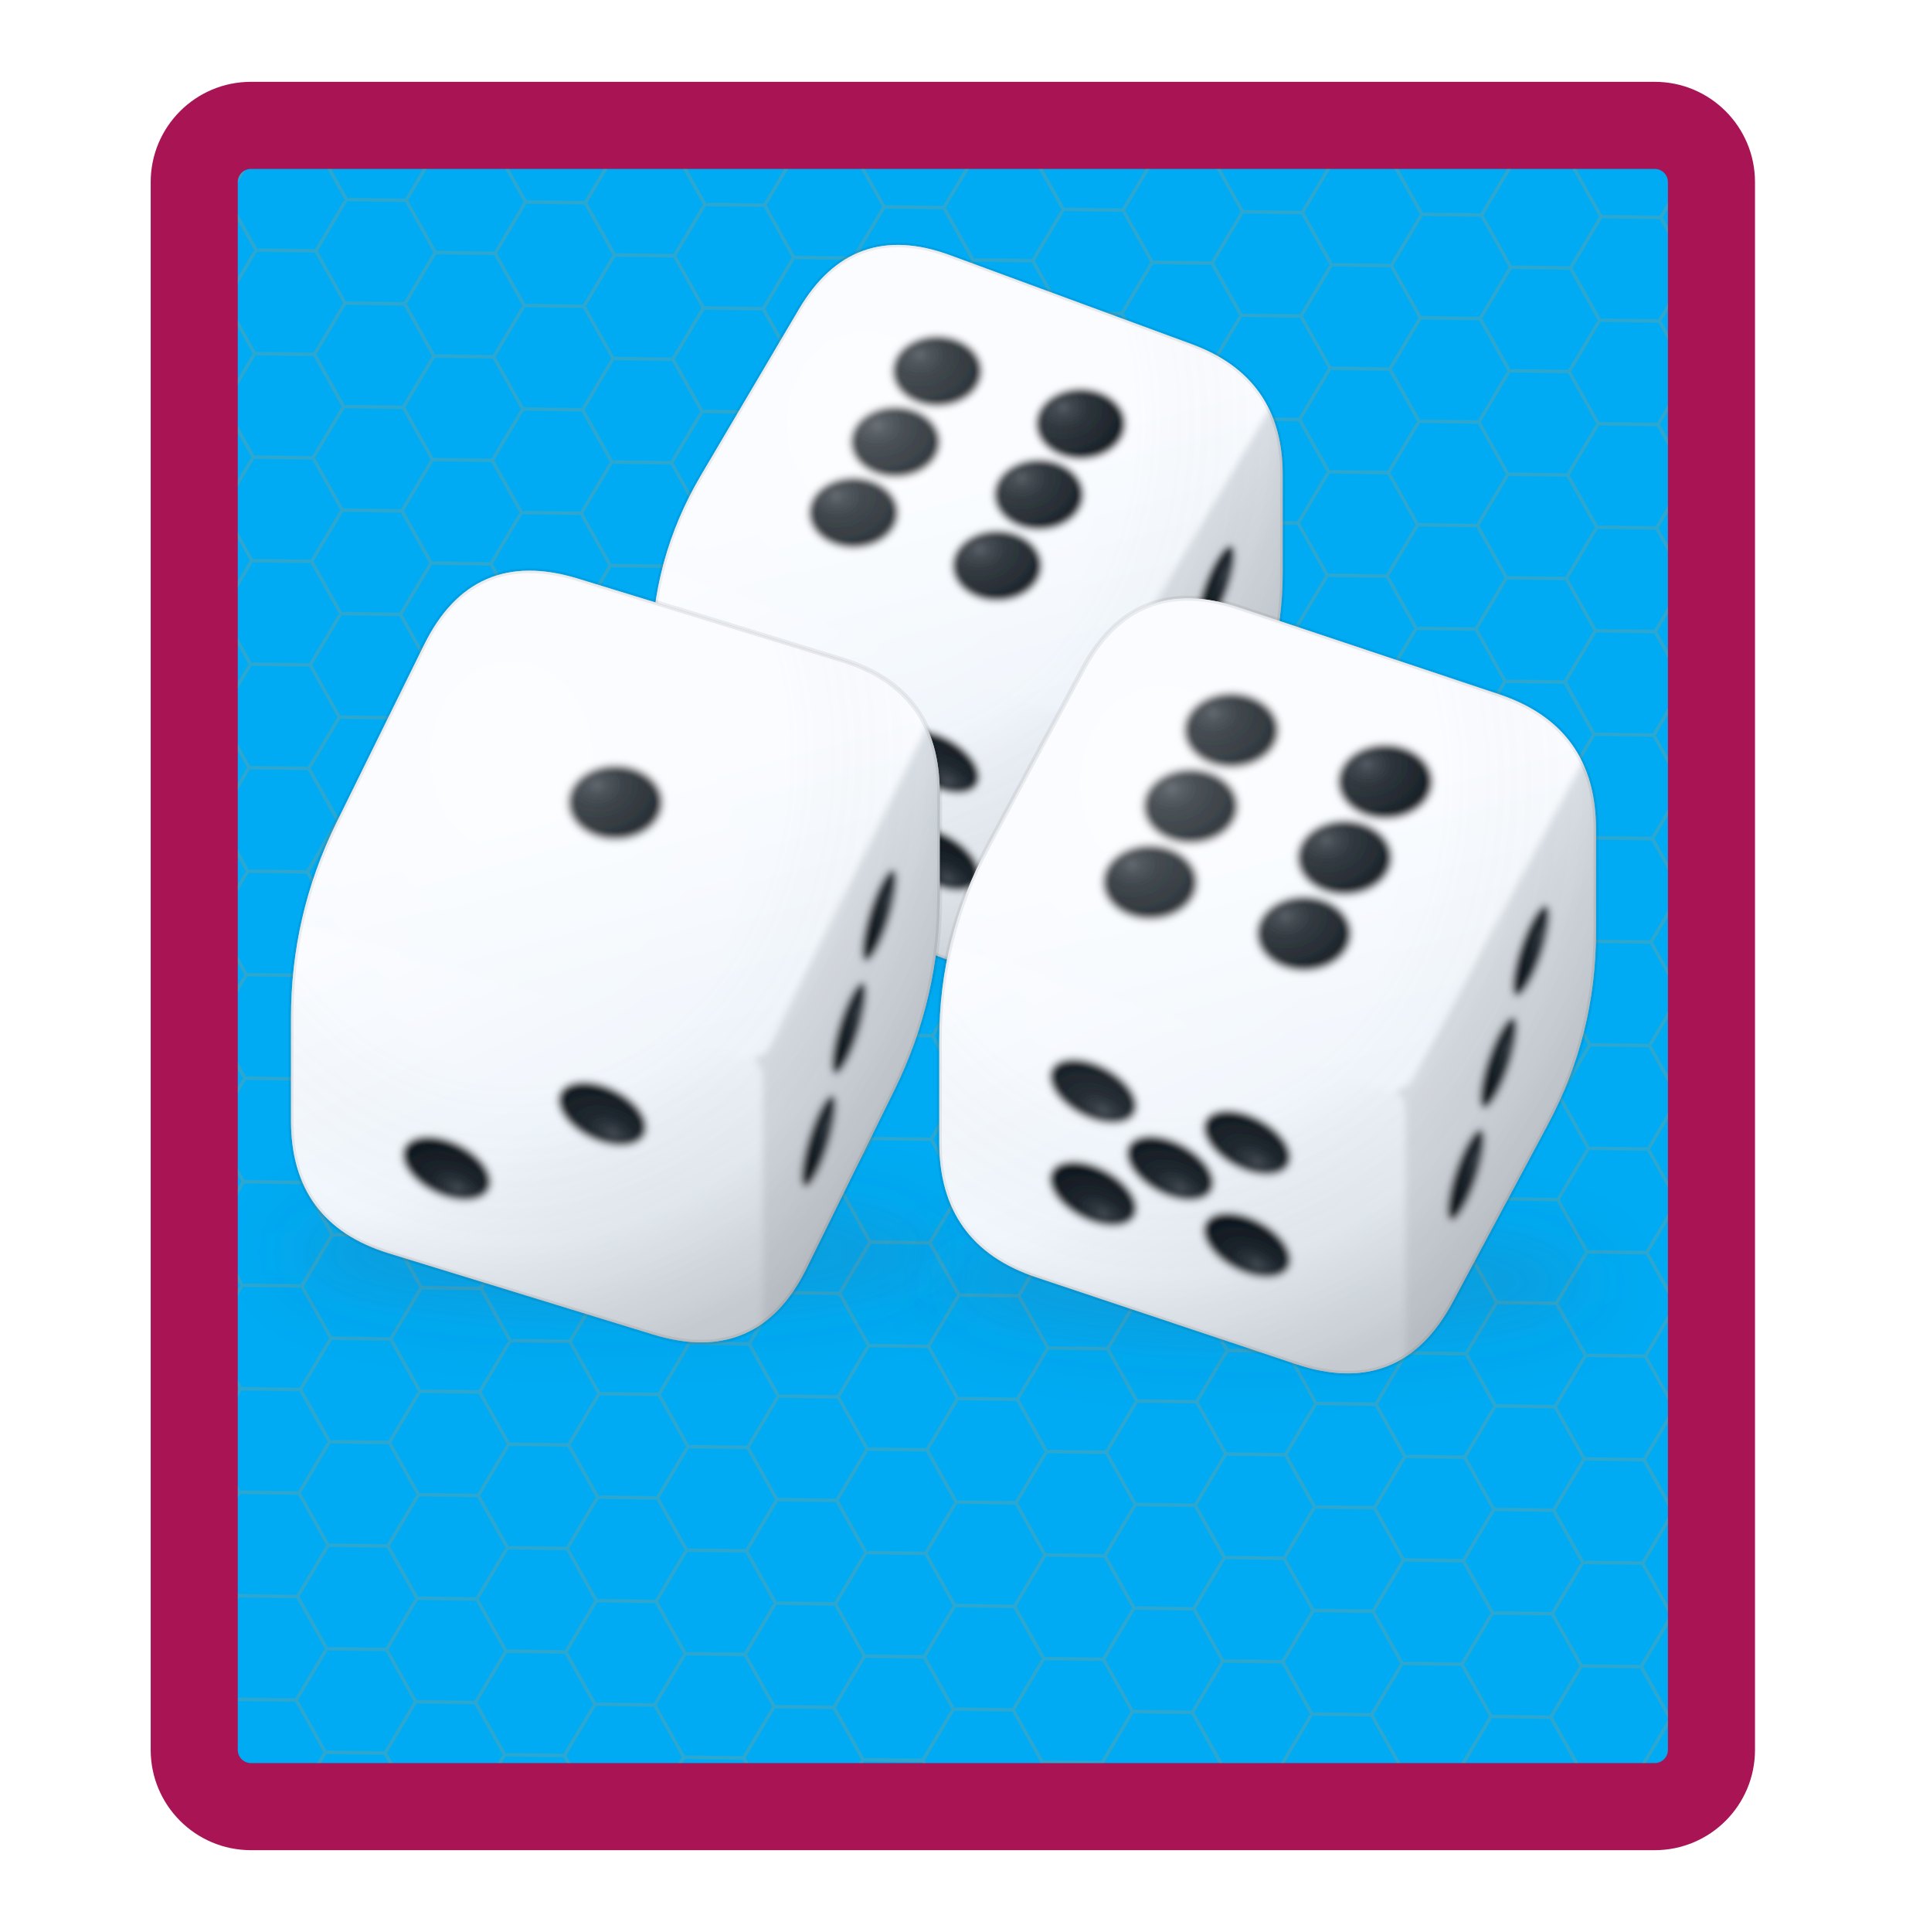
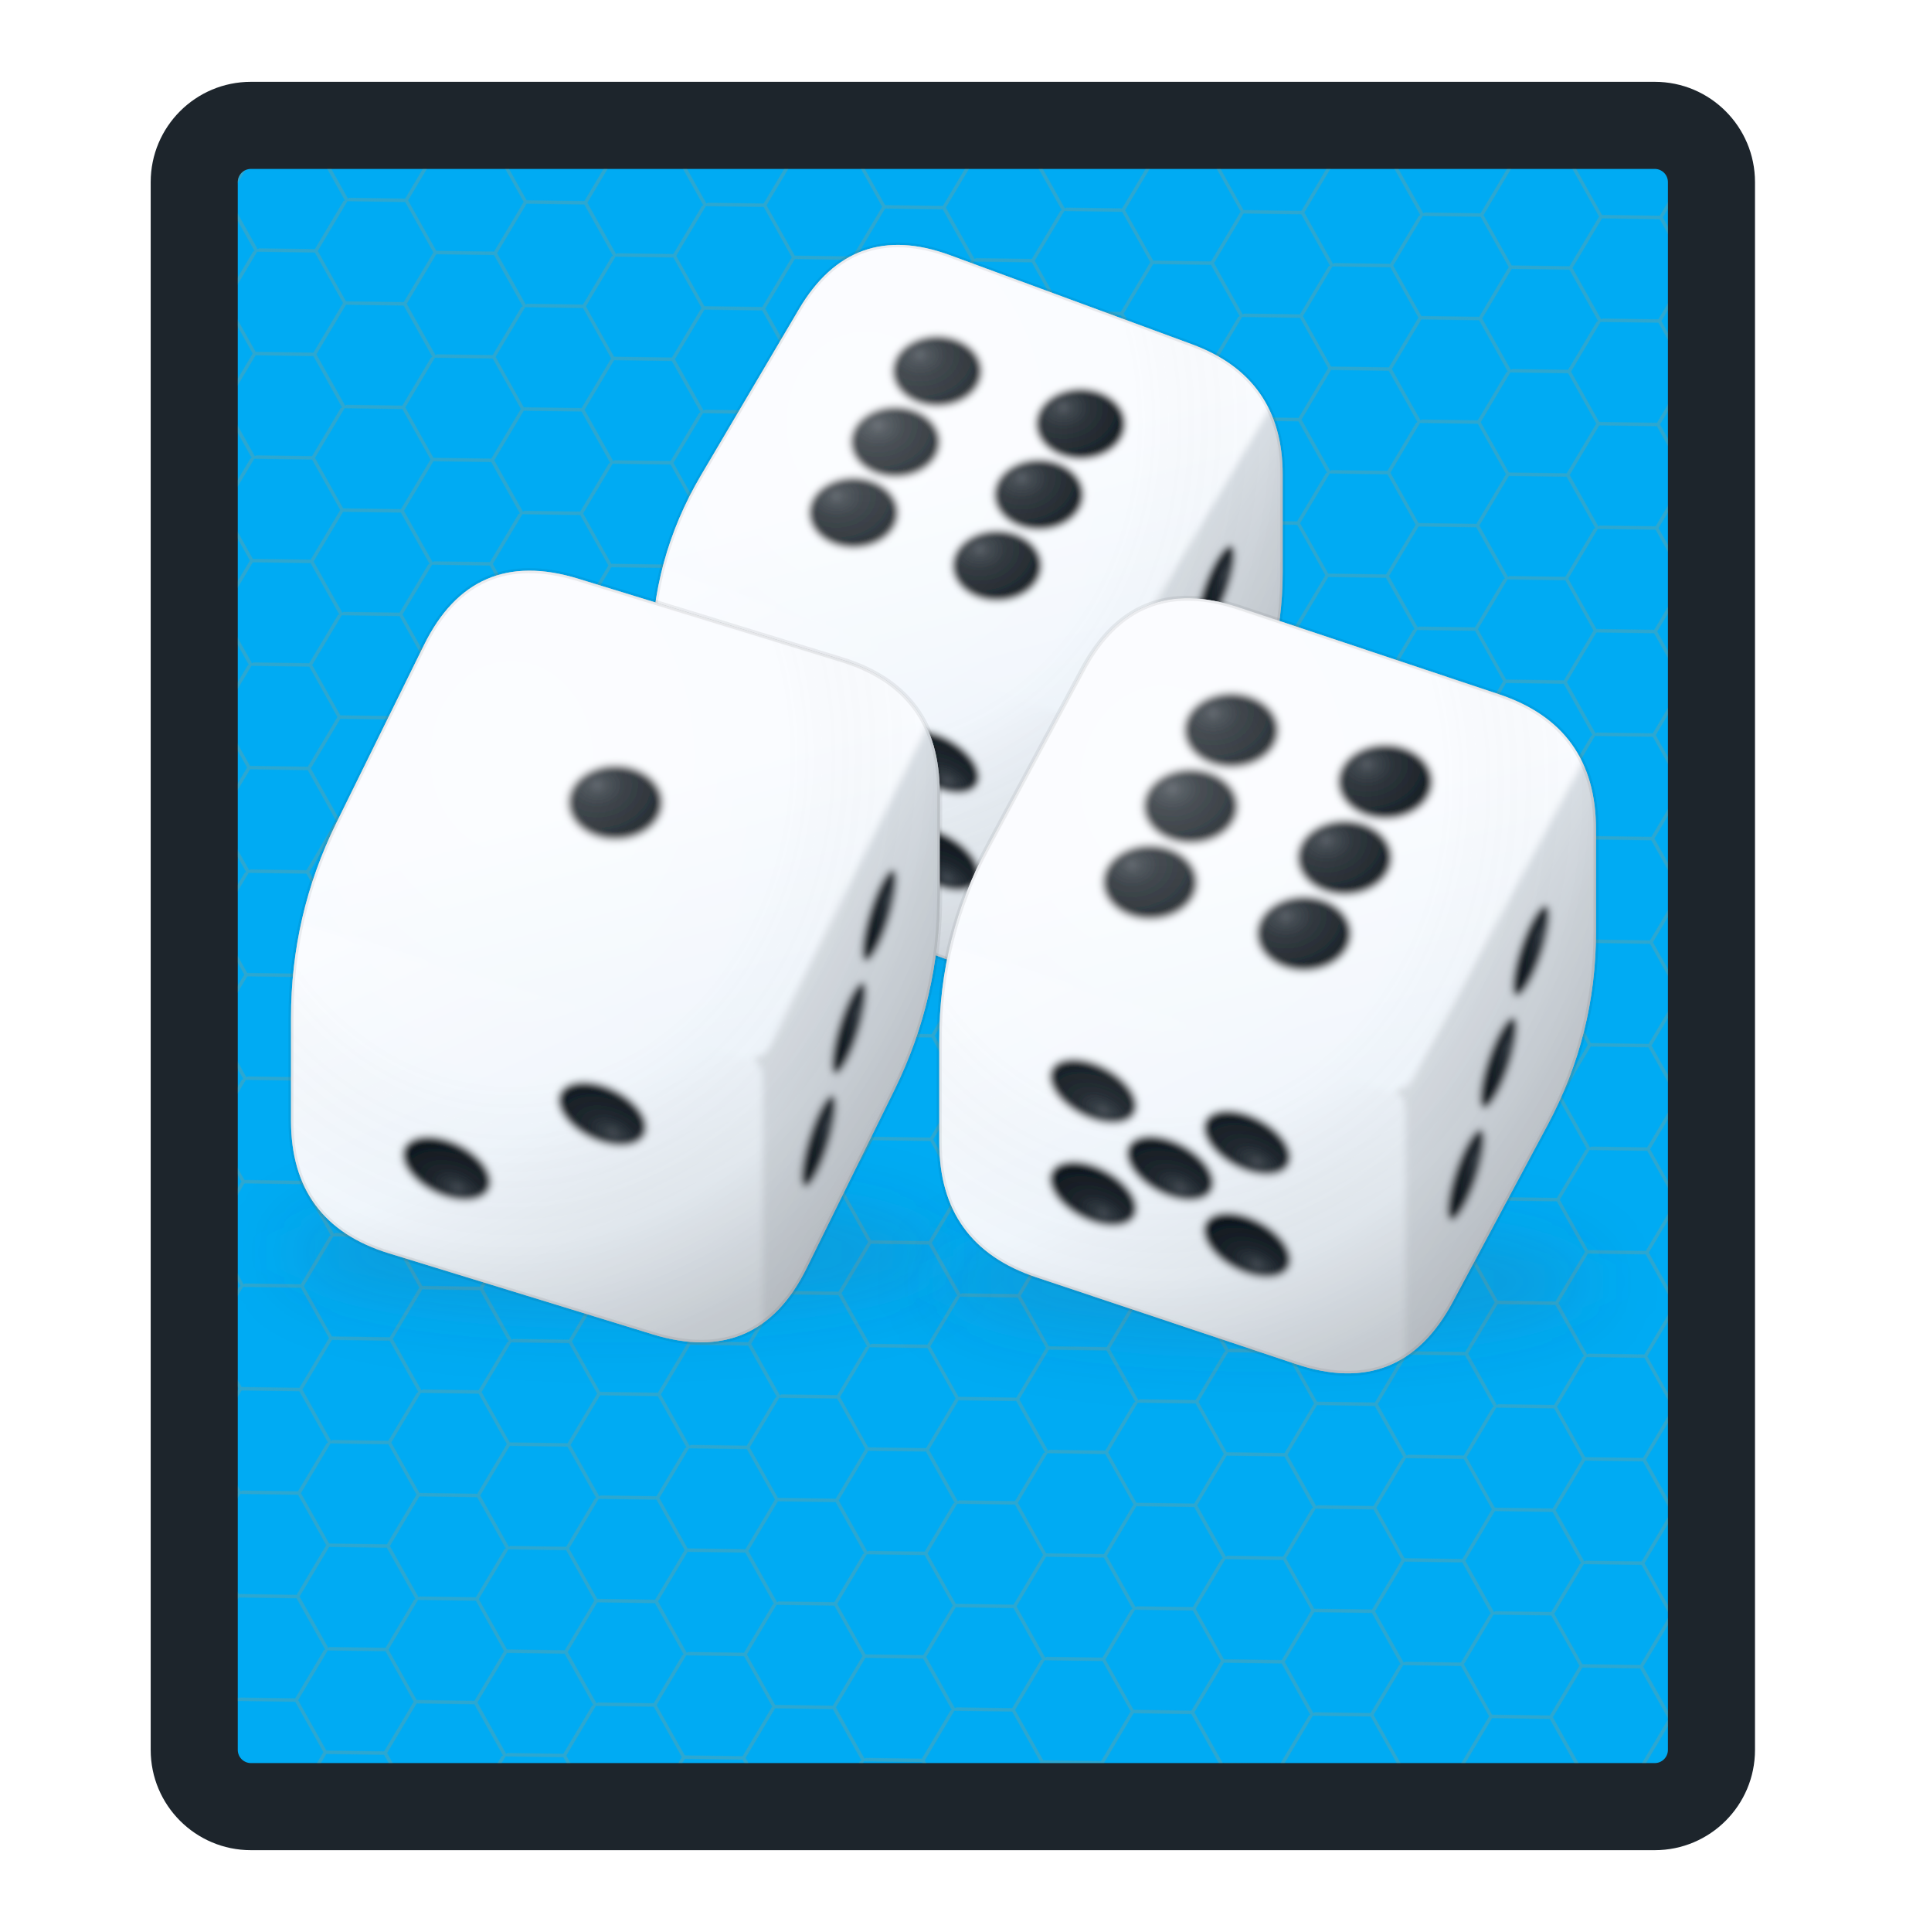
<svg xmlns="http://www.w3.org/2000/svg" viewBox="-361 -366 722 732" width="960" height="973" aria-hidden="true">
  <defs>
-     <linearGradient id="o9cfqt" x1=".25" y1="0" x2=".6" y2="1">
+     <linearGradient id="dl5nhi" x1=".25" y1="0" x2=".6" y2="1">
      <stop offset="0" stop-color="#fafcff" />
      <stop offset="0.5" stop-color="#fafcff" />
      <stop offset="1" stop-color="#f0f6fc" />
    </linearGradient>
-     <linearGradient id="e13bk3" x1=".2" y1="0" x2=".7" y2="1">
+     <linearGradient id="ubnp6g" x1=".2" y1="0" x2=".7" y2="1">
      <stop offset="0" stop-color="#fafcff" />
      <stop offset="0.5" stop-color="#f0f6fc" />
      <stop offset="1" stop-color="#d1d7dd" />
    </linearGradient>
-     <linearGradient id="zbvidn" x1=".2" y1="0" x2=".7" y2="1">
+     <linearGradient id="rudlmm" x1=".2" y1="0" x2=".7" y2="1">
      <stop offset="0" stop-color="#f0f6fc" />
      <stop offset="0.5" stop-color="#cbd1d7" />
      <stop offset="1" stop-color="#b5bbc1" />
    </linearGradient>
-     <radialGradient id="k24gcx" cx=".31" cy=".27" r=".78">
+     <radialGradient id="zwv00e" cx=".31" cy=".27" r=".78">
      <stop offset="0" stop-color="#525b63" />
      <stop offset=".1" stop-color="#303840" />
      <stop offset=".35" stop-color="#1d252c" />
      <stop offset="1" stop-color="#09131a" />
    </radialGradient>
-     <radialGradient id="v0gpj6" cx=".34" cy=".24" r=".88">
+     <radialGradient id="dzvcxc" cx=".34" cy=".24" r=".88">
      <stop offset="0" stop-color="#fff" stop-opacity=".22" />
      <stop offset=".48" stop-color="#fff" stop-opacity=".04" />
      <stop offset=".72" stop-color="#000" stop-opacity="0" />
      <stop offset="1" stop-color="#000" stop-opacity=".09" />
    </radialGradient>
-     <filter id="if5pqm" x="-60%" y="-60%" width="220%" height="220%">
+     <filter id="s8lvgj" x="-60%" y="-60%" width="220%" height="220%">
      <feGaussianBlur stdDeviation="14" />
    </filter>
-     <filter id="kvqzkq" x="-60%" y="-60%" width="220%" height="220%">
+     <filter id="gaxolm" x="-60%" y="-60%" width="220%" height="220%">
      <feGaussianBlur stdDeviation="5" />
    </filter>
-     <filter id="r6fojr" x="-20%" y="-20%" width="140%" height="140%">
+     <filter id="tde8v6" x="-20%" y="-20%" width="140%" height="140%">
      <feGaussianBlur stdDeviation="1.4" />
    </filter>
-     <path id="q1lr5w" d="M-129.4 24.5Q-129.4 -16.4 -111.4 -53.1L-76.4 -124.1Q-57 -163.6 -14.9 -150.7L90.3 -118.4Q129.4 -106.4 129.4 -65.4L129.4 -24.5Q129.4 16.4 111.4 53.1L76.4 124.1Q57 163.6 14.9 150.7L-90.3 118.4Q-129.4 106.4 -129.4 65.4Z" />
-     <clipPath id="olcfk8">
-       <use href="#q1lr5w" />
+     <path id="mmhcub" d="M-129.4 24.5Q-129.4 -16.4 -111.4 -53.1L-76.4 -124.1Q-57 -163.6 -14.9 -150.7L90.3 -118.4Q129.4 -106.4 129.4 -65.4L129.4 -24.5Q129.4 16.4 111.4 53.1L76.4 124.1Q57 163.6 14.9 150.7L-90.3 118.4Q-129.4 106.4 -129.4 65.4Z" />
+     <clipPath id="gzfhly">
+       <use href="#mmhcub" />
    </clipPath>
-     <path id="qn7jas" d="M-92.2 116.3Q-131 103.4 -131 62.4L-131 21.5Q-131 -19.4 -111.7 -55.5L-73.9 -126Q-53.2 -164.8 -11.4 -150.9L92.2 -116.3Q131 -103.4 131 -62.4L131 -21.5Q131 19.4 111.7 55.5L73.9 126Q53.2 164.8 11.4 150.9Z" />
-     <clipPath id="uwr139">
-       <use href="#qn7jas" />
+     <path id="zv5tqm" d="M-92.2 116.3Q-131 103.4 -131 62.4L-131 21.5Q-131 -19.4 -111.7 -55.5L-73.9 -126Q-53.2 -164.8 -11.4 -150.9L92.2 -116.3Q131 -103.4 131 -62.4L131 -21.5Q131 19.4 111.7 55.5L73.9 126Q53.2 164.8 11.4 150.9Z" />
+     <clipPath id="fe5i4u">
+       <use href="#zv5tqm" />
    </clipPath>
-     <path id="jy5tt7" d="M-94.5 113.7Q-132.9 99.6 -132.9 58.7L-132.9 17.8Q-132.9 -23.1 -112.1 -58.4L-70.8 -128.4Q-48.4 -166.3 -7.1 -151.1L94.5 -113.7Q132.9 -99.6 132.9 -58.7L132.9 -17.8Q132.9 23.1 112.1 58.4L70.8 128.4Q48.4 166.3 7.1 151.1Z" />
-     <clipPath id="so7414">
-       <use href="#jy5tt7" />
+     <path id="awz4v1" d="M-94.5 113.7Q-132.9 99.6 -132.9 58.7L-132.9 17.8Q-132.9 -23.1 -112.1 -58.4L-70.8 -128.4Q-48.4 -166.3 -7.1 -151.1L94.5 -113.7Q132.9 -99.6 132.9 -58.7L132.9 -17.8Q132.9 23.1 112.1 58.4L70.8 128.4Q48.4 166.3 7.1 151.1Z" />
+     <clipPath id="q35gnv">
+       <use href="#awz4v1" />
    </clipPath>
-     <pattern id="cxah7r" patternUnits="userSpaceOnUse" width="67.94" height="39.22" patternTransform="translate(20.51 36.64) rotate(60.78)">
+     <pattern id="h33nko" patternUnits="userSpaceOnUse" width="67.94" height="39.22" patternTransform="translate(20.51 36.64) rotate(60.78)">
      <path d="M0 19.612L11.323 39.223M11.323 39.223L33.968 39.223M33.968 39.223L45.291 19.612M45.291 19.612L33.968 0M33.968 0L11.323 0M11.323 0L0 19.612M45.291 19.612L67.936 19.612" fill="none" stroke="#b59e69" stroke-width="1.31" stroke-opacity=".25" />
    </pattern>
  </defs>
-   <rect x="-304" y="-335" width="608" height="670" rx="38" fill="#a91455" />
+   <rect x="-304" y="-335" width="608" height="670" rx="38" fill="#1d252c" />
  <rect x="-271" y="-302" width="542" height="604" rx="5" fill="#00abf3" />
-   <rect x="-271" y="-302" width="542" height="604" rx="5" fill="url(#cxah7r)" />
+   <rect x="-271" y="-302" width="542" height="604" rx="5" fill="url(#h33nko)" />
  <g transform="translate(5.4 -133.3) scale(0.9)">
-     <ellipse cx="0" cy="118" rx="132" ry="24" fill="#43525f" fill-opacity=".16" filter="url(#if5pqm)" />
-     <ellipse cx="0" cy="112" rx="62" ry="11" fill="#43525f" fill-opacity=".18" filter="url(#kvqzkq)" />
+     <ellipse cx="0" cy="118" rx="132" ry="24" fill="#43525f" fill-opacity=".16" filter="url(#s8lvgj)" />
+     <ellipse cx="0" cy="112" rx="62" ry="11" fill="#43525f" fill-opacity=".18" filter="url(#gaxolm)" />
  </g>
  <g transform="translate(-127.9 -3.6) scale(0.95)">
-     <ellipse cx="0" cy="118" rx="132" ry="24" fill="#43525f" fill-opacity=".16" filter="url(#if5pqm)" />
-     <ellipse cx="0" cy="112" rx="62" ry="11" fill="#43525f" fill-opacity=".18" filter="url(#kvqzkq)" />
+     <ellipse cx="0" cy="118" rx="132" ry="24" fill="#43525f" fill-opacity=".16" filter="url(#s8lvgj)" />
+     <ellipse cx="0" cy="112" rx="62" ry="11" fill="#43525f" fill-opacity=".18" filter="url(#gaxolm)" />
  </g>
  <g transform="translate(119.3 7.5) scale(0.95)">
-     <ellipse cx="0" cy="118" rx="132" ry="24" fill="#43525f" fill-opacity=".16" filter="url(#if5pqm)" />
-     <ellipse cx="0" cy="112" rx="62" ry="11" fill="#43525f" fill-opacity=".18" filter="url(#kvqzkq)" />
+     <ellipse cx="0" cy="118" rx="132" ry="24" fill="#43525f" fill-opacity=".16" filter="url(#s8lvgj)" />
+     <ellipse cx="0" cy="112" rx="62" ry="11" fill="#43525f" fill-opacity=".18" filter="url(#gaxolm)" />
  </g>
-   <ellipse cx="-61.2" cy="-14.5" rx="36" ry="9" fill="#43525f" fill-opacity=".14" filter="url(#kvqzkq)" />
-   <ellipse cx="62.4" cy="-8.9" rx="36" ry="9" fill="#43525f" fill-opacity=".14" filter="url(#kvqzkq)" />
+   <ellipse cx="-61.2" cy="-14.5" rx="36" ry="9" fill="#43525f" fill-opacity=".14" filter="url(#gaxolm)" />
+   <ellipse cx="62.4" cy="-8.9" rx="36" ry="9" fill="#43525f" fill-opacity=".14" filter="url(#gaxolm)" />
  <g transform="translate(5.4 -133.3) scale(0.9)">
-     <use href="#jy5tt7" fill="#b8bec3" />
-     <g clip-path="url(#so7414)" filter="url(#r6fojr)">
-       <path d="M133.7 -93.3Q133.7 -102.3 129.1 -94.5L52.1 36Q47.6 43.7 47.6 52.7L47.6 159.9Q47.6 168.9 52.1 161.2L129.1 30.7Q133.7 22.9 133.7 13.9Z" fill="url(#zbvidn)" />
-       <ellipse cx="104.7" cy="-11" rx="19" ry="4.9" transform="rotate(110.2 104.7 -11)" fill="url(#k24gcx)" />
-       <ellipse cx="90.6" cy="33.3" rx="19" ry="4.9" transform="rotate(110.2 90.6 33.3)" fill="url(#k24gcx)" />
-       <ellipse cx="76.6" cy="77.7" rx="19" ry="4.9" transform="rotate(110.2 76.6 77.7)" fill="url(#k24gcx)" />
-       <path d="M50.2 52Q50.2 43 41.8 39.9L-126.2 -21.9Q-134.7 -25 -134.7 -16L-134.7 91.2Q-134.7 100.2 -126.2 103.3L41.8 165.1Q50.2 168.2 50.2 159.2Z" fill="url(#e13bk3)" />
-       <ellipse cx="-12" cy="62.2" rx="19" ry="10.6" transform="rotate(-149.5 -12 62.2)" fill="url(#k24gcx)" />
-       <ellipse cx="-72.4" cy="40" rx="19" ry="10.6" transform="rotate(-149.5 -72.4 40)" fill="url(#k24gcx)" />
-       <ellipse cx="-42.2" cy="71.6" rx="19" ry="10.6" transform="rotate(-149.5 -42.2 71.6)" fill="url(#k24gcx)" />
-       <ellipse cx="-12" cy="103.1" rx="19" ry="10.6" transform="rotate(-149.5 -12 103.1)" fill="url(#k24gcx)" />
-       <ellipse cx="-72.4" cy="80.9" rx="19" ry="10.6" transform="rotate(-149.5 -72.4 80.9)" fill="url(#k24gcx)" />
-       <path d="M-54 -160.6Q-49.4 -168.4 -40.9 -165.3L127.1 -103.5Q135.5 -100.4 131 -92.6L54 37.9Q49.4 45.6 40.9 42.5L-127.1 -19.3Q-135.5 -22.4 -131 -30.1Z" fill="url(#o9cfqt)" />
-       <ellipse cx="-12.6" cy="-102.3" rx="19" ry="15" transform="rotate(0 -12.6 -102.3)" fill="url(#k24gcx)" />
-       <ellipse cx="47.8" cy="-80.1" rx="19" ry="15" transform="rotate(0 47.8 -80.1)" fill="url(#k24gcx)" />
-       <ellipse cx="-30.2" cy="-72.5" rx="19" ry="15" transform="rotate(0 -30.2 -72.5)" fill="url(#k24gcx)" />
-       <ellipse cx="30.2" cy="-50.3" rx="19" ry="15" transform="rotate(0 30.2 -50.3)" fill="url(#k24gcx)" />
-       <ellipse cx="-47.8" cy="-42.7" rx="19" ry="15" transform="rotate(0 -47.8 -42.7)" fill="url(#k24gcx)" />
-       <ellipse cx="12.6" cy="-20.4" rx="19" ry="15" transform="rotate(0 12.6 -20.4)" fill="url(#k24gcx)" />
+     <use href="#awz4v1" fill="#b8bec3" />
+     <g clip-path="url(#q35gnv)" filter="url(#tde8v6)">
+       <path d="M133.7 -93.3Q133.7 -102.3 129.1 -94.5L52.1 36Q47.6 43.7 47.6 52.7L47.6 159.9Q47.6 168.9 52.1 161.2L129.1 30.7Q133.7 22.9 133.7 13.9Z" fill="url(#rudlmm)" />
+       <ellipse cx="104.7" cy="-11" rx="19" ry="4.9" transform="rotate(110.2 104.7 -11)" fill="url(#zwv00e)" />
+       <ellipse cx="90.6" cy="33.3" rx="19" ry="4.9" transform="rotate(110.2 90.6 33.3)" fill="url(#zwv00e)" />
+       <ellipse cx="76.6" cy="77.7" rx="19" ry="4.9" transform="rotate(110.2 76.6 77.7)" fill="url(#zwv00e)" />
+       <path d="M50.2 52Q50.2 43 41.8 39.9L-126.2 -21.9Q-134.7 -25 -134.7 -16L-134.7 91.2Q-134.7 100.2 -126.2 103.3L41.8 165.1Q50.2 168.2 50.2 159.2Z" fill="url(#ubnp6g)" />
+       <ellipse cx="-12" cy="62.2" rx="19" ry="10.6" transform="rotate(-149.5 -12 62.2)" fill="url(#zwv00e)" />
+       <ellipse cx="-72.4" cy="40" rx="19" ry="10.6" transform="rotate(-149.5 -72.4 40)" fill="url(#zwv00e)" />
+       <ellipse cx="-42.2" cy="71.6" rx="19" ry="10.6" transform="rotate(-149.5 -42.2 71.6)" fill="url(#zwv00e)" />
+       <ellipse cx="-12" cy="103.1" rx="19" ry="10.6" transform="rotate(-149.5 -12 103.1)" fill="url(#zwv00e)" />
+       <ellipse cx="-72.4" cy="80.9" rx="19" ry="10.6" transform="rotate(-149.5 -72.4 80.9)" fill="url(#zwv00e)" />
+       <path d="M-54 -160.6Q-49.4 -168.4 -40.9 -165.3L127.1 -103.5Q135.5 -100.4 131 -92.6L54 37.9Q49.4 45.6 40.9 42.5L-127.1 -19.3Q-135.5 -22.4 -131 -30.1Z" fill="url(#dl5nhi)" />
+       <ellipse cx="-12.6" cy="-102.3" rx="19" ry="15" transform="rotate(0 -12.6 -102.3)" fill="url(#zwv00e)" />
+       <ellipse cx="47.8" cy="-80.1" rx="19" ry="15" transform="rotate(0 47.8 -80.1)" fill="url(#zwv00e)" />
+       <ellipse cx="-30.2" cy="-72.5" rx="19" ry="15" transform="rotate(0 -30.2 -72.5)" fill="url(#zwv00e)" />
+       <ellipse cx="30.2" cy="-50.3" rx="19" ry="15" transform="rotate(0 30.2 -50.3)" fill="url(#zwv00e)" />
+       <ellipse cx="-47.8" cy="-42.7" rx="19" ry="15" transform="rotate(0 -47.8 -42.7)" fill="url(#zwv00e)" />
+       <ellipse cx="12.6" cy="-20.4" rx="19" ry="15" transform="rotate(0 12.6 -20.4)" fill="url(#zwv00e)" />
    </g>
-     <use href="#jy5tt7" fill="url(#v0gpj6)" />
-     <use href="#jy5tt7" fill="none" stroke="#00000010" stroke-width="2" />
+     <use href="#awz4v1" fill="url(#dzvcxc)" />
+     <use href="#awz4v1" fill="none" stroke="#00000010" stroke-width="2" />
  </g>
  <g transform="translate(-127.9 -3.6) scale(0.95)">
-     <use href="#q1lr5w" fill="#b8bec3" />
-     <g clip-path="url(#olcfk8)" filter="url(#r6fojr)">
-       <path d="M56.3 157.3Q56.3 166.3 60.2 158.2L126.2 24.2Q130.2 16.1 130.2 7.1L130.2 -100.1Q130.2 -109.1 126.2 -101L60.2 33Q56.3 41.1 56.3 50.1Z" fill="url(#zbvidn)" />
-       <ellipse cx="81.1" cy="73.6" rx="19" ry="4.2" transform="rotate(107.1 81.1 73.6)" fill="url(#k24gcx)" />
-       <ellipse cx="93.2" cy="28.6" rx="19" ry="4.2" transform="rotate(107.1 93.2 28.6)" fill="url(#k24gcx)" />
-       <ellipse cx="105.3" cy="-16.4" rx="19" ry="4.2" transform="rotate(107.1 105.3 -16.4)" fill="url(#k24gcx)" />
-       <path d="M-131.3 98Q-131.3 107 -122.7 109.7L50.2 162.7Q58.8 165.4 58.8 156.4L58.8 49.2Q58.8 40.2 50.2 37.5L-122.7 -15.5Q-131.3 -18.2 -131.3 -9.2Z" fill="url(#e13bk3)" />
-       <ellipse cx="-67.3" cy="84.5" rx="19" ry="10.9" transform="rotate(-153.8 -67.3 84.5)" fill="url(#k24gcx)" />
-       <ellipse cx="-5.2" cy="62.7" rx="19" ry="10.9" transform="rotate(-153.8 -5.2 62.7)" fill="url(#k24gcx)" />
-       <path d="M-62.1 -157.5Q-58.1 -165.6 -49.5 -163L123.4 -109.9Q132 -107.3 128 -99.2L62.1 34.8Q58.1 42.9 49.5 40.2L-123.4 -12.8Q-132 -15.5 -128 -23.6Z" fill="url(#o9cfqt)" />
-       <ellipse cx="0" cy="-61.4" rx="19" ry="15" transform="rotate(0 0 -61.4)" fill="url(#k24gcx)" />
+     <use href="#mmhcub" fill="#b8bec3" />
+     <g clip-path="url(#gzfhly)" filter="url(#tde8v6)">
+       <path d="M56.3 157.3Q56.3 166.3 60.2 158.2L126.2 24.2Q130.2 16.1 130.2 7.1L130.2 -100.1Q130.2 -109.1 126.2 -101L60.2 33Q56.3 41.1 56.3 50.1Z" fill="url(#rudlmm)" />
+       <ellipse cx="81.1" cy="73.6" rx="19" ry="4.2" transform="rotate(107.1 81.1 73.6)" fill="url(#zwv00e)" />
+       <ellipse cx="93.2" cy="28.6" rx="19" ry="4.2" transform="rotate(107.1 93.2 28.6)" fill="url(#zwv00e)" />
+       <ellipse cx="105.3" cy="-16.4" rx="19" ry="4.2" transform="rotate(107.1 105.3 -16.4)" fill="url(#zwv00e)" />
+       <path d="M-131.3 98Q-131.3 107 -122.7 109.7L50.2 162.7Q58.8 165.4 58.8 156.4L58.8 49.2Q58.8 40.2 50.2 37.5L-122.7 -15.5Q-131.3 -18.2 -131.3 -9.2Z" fill="url(#ubnp6g)" />
+       <ellipse cx="-67.3" cy="84.5" rx="19" ry="10.9" transform="rotate(-153.8 -67.3 84.5)" fill="url(#zwv00e)" />
+       <ellipse cx="-5.2" cy="62.7" rx="19" ry="10.9" transform="rotate(-153.8 -5.2 62.7)" fill="url(#zwv00e)" />
+       <path d="M-62.1 -157.5Q-58.1 -165.6 -49.5 -163L123.4 -109.9Q132 -107.3 128 -99.2L62.1 34.8Q58.1 42.9 49.5 40.2L-123.4 -12.8Q-132 -15.5 -128 -23.6Z" fill="url(#dl5nhi)" />
+       <ellipse cx="0" cy="-61.4" rx="19" ry="15" transform="rotate(0 0 -61.4)" fill="url(#zwv00e)" />
    </g>
-     <use href="#q1lr5w" fill="url(#v0gpj6)" />
-     <use href="#q1lr5w" fill="none" stroke="#00000010" stroke-width="2" />
+     <use href="#mmhcub" fill="url(#dzvcxc)" />
+     <use href="#mmhcub" fill="none" stroke="#00000010" stroke-width="2" />
  </g>
  <g transform="translate(119.3 7.5) scale(0.95)">
-     <use href="#qn7jas" fill="#b8bec3" />
-     <g clip-path="url(#uwr139)" filter="url(#r6fojr)">
-       <path d="M131.8 -97Q131.8 -106 127.6 -98.1L56.6 34.4Q52.4 42.3 52.4 51.3L52.4 158.5Q52.4 167.5 56.6 159.6L127.6 27.1Q131.8 19.2 131.8 10.2Z" fill="url(#zbvidn)" />
-       <ellipse cx="105.1" cy="-14" rx="19" ry="4.5" transform="rotate(108.5 105.1 -14)" fill="url(#k24gcx)" />
-       <ellipse cx="92.1" cy="30.7" rx="19" ry="4.5" transform="rotate(108.5 92.1 30.7)" fill="url(#k24gcx)" />
-       <ellipse cx="79.1" cy="75.4" rx="19" ry="4.5" transform="rotate(108.5 79.1 75.4)" fill="url(#k24gcx)" />
-       <path d="M55 50.5Q55 41.5 46.5 38.6L-124.3 -18.4Q-132.9 -21.2 -132.9 -12.2L-132.9 95Q-132.9 104 -124.3 106.8L46.5 163.8Q55 166.7 55 157.7Z" fill="url(#e13bk3)" />
-       <ellipse cx="-8.2" cy="62.5" rx="19" ry="10.7" transform="rotate(-151.8 -8.2 62.5)" fill="url(#k24gcx)" />
-       <ellipse cx="-69.6" cy="42" rx="19" ry="10.7" transform="rotate(-151.8 -69.6 42)" fill="url(#k24gcx)" />
-       <ellipse cx="-38.9" cy="72.7" rx="19" ry="10.7" transform="rotate(-151.8 -38.9 72.7)" fill="url(#k24gcx)" />
-       <ellipse cx="-8.2" cy="103.4" rx="19" ry="10.7" transform="rotate(-151.8 -8.2 103.4)" fill="url(#k24gcx)" />
-       <ellipse cx="-69.6" cy="82.9" rx="19" ry="10.7" transform="rotate(-151.8 -69.6 82.9)" fill="url(#k24gcx)" />
-       <path d="M-58.5 -159Q-54.2 -166.9 -45.7 -164.1L125.1 -107Q133.7 -104.2 129.4 -96.3L58.5 36.2Q54.2 44.2 45.7 41.3L-125.1 -15.7Q-133.7 -18.5 -129.4 -26.5Z" fill="url(#o9cfqt)" />
-       <ellipse cx="-14.5" cy="-101.9" rx="19" ry="15" transform="rotate(0 -14.5 -101.9)" fill="url(#k24gcx)" />
-       <ellipse cx="46.9" cy="-81.4" rx="19" ry="15" transform="rotate(0 46.9 -81.4)" fill="url(#k24gcx)" />
-       <ellipse cx="-30.7" cy="-71.6" rx="19" ry="15" transform="rotate(0 -30.7 -71.6)" fill="url(#k24gcx)" />
-       <ellipse cx="30.7" cy="-51.1" rx="19" ry="15" transform="rotate(0 30.7 -51.1)" fill="url(#k24gcx)" />
-       <ellipse cx="-46.9" cy="-41.3" rx="19" ry="15" transform="rotate(0 -46.9 -41.3)" fill="url(#k24gcx)" />
-       <ellipse cx="14.5" cy="-20.8" rx="19" ry="15" transform="rotate(0 14.5 -20.8)" fill="url(#k24gcx)" />
+     <use href="#zv5tqm" fill="#b8bec3" />
+     <g clip-path="url(#fe5i4u)" filter="url(#tde8v6)">
+       <path d="M131.8 -97Q131.8 -106 127.6 -98.1L56.6 34.4Q52.4 42.3 52.4 51.3L52.4 158.5Q52.4 167.5 56.6 159.6L127.6 27.1Q131.8 19.2 131.8 10.2Z" fill="url(#rudlmm)" />
+       <ellipse cx="105.1" cy="-14" rx="19" ry="4.5" transform="rotate(108.5 105.1 -14)" fill="url(#zwv00e)" />
+       <ellipse cx="92.1" cy="30.7" rx="19" ry="4.5" transform="rotate(108.5 92.1 30.7)" fill="url(#zwv00e)" />
+       <ellipse cx="79.1" cy="75.4" rx="19" ry="4.5" transform="rotate(108.5 79.1 75.4)" fill="url(#zwv00e)" />
+       <path d="M55 50.5Q55 41.5 46.5 38.6L-124.3 -18.4Q-132.9 -21.2 -132.9 -12.2L-132.9 95Q-132.9 104 -124.3 106.8L46.5 163.8Q55 166.7 55 157.7Z" fill="url(#ubnp6g)" />
+       <ellipse cx="-8.2" cy="62.5" rx="19" ry="10.7" transform="rotate(-151.8 -8.2 62.5)" fill="url(#zwv00e)" />
+       <ellipse cx="-69.6" cy="42" rx="19" ry="10.7" transform="rotate(-151.8 -69.6 42)" fill="url(#zwv00e)" />
+       <ellipse cx="-38.9" cy="72.7" rx="19" ry="10.7" transform="rotate(-151.8 -38.9 72.7)" fill="url(#zwv00e)" />
+       <ellipse cx="-8.2" cy="103.4" rx="19" ry="10.7" transform="rotate(-151.8 -8.2 103.4)" fill="url(#zwv00e)" />
+       <ellipse cx="-69.6" cy="82.9" rx="19" ry="10.7" transform="rotate(-151.8 -69.6 82.9)" fill="url(#zwv00e)" />
+       <path d="M-58.5 -159Q-54.2 -166.9 -45.7 -164.1L125.1 -107Q133.7 -104.2 129.4 -96.3L58.5 36.2Q54.2 44.2 45.7 41.3L-125.1 -15.7Q-133.7 -18.5 -129.4 -26.5Z" fill="url(#dl5nhi)" />
+       <ellipse cx="-14.5" cy="-101.9" rx="19" ry="15" transform="rotate(0 -14.5 -101.9)" fill="url(#zwv00e)" />
+       <ellipse cx="46.9" cy="-81.4" rx="19" ry="15" transform="rotate(0 46.9 -81.4)" fill="url(#zwv00e)" />
+       <ellipse cx="-30.7" cy="-71.6" rx="19" ry="15" transform="rotate(0 -30.7 -71.6)" fill="url(#zwv00e)" />
+       <ellipse cx="30.7" cy="-51.1" rx="19" ry="15" transform="rotate(0 30.7 -51.1)" fill="url(#zwv00e)" />
+       <ellipse cx="-46.9" cy="-41.3" rx="19" ry="15" transform="rotate(0 -46.9 -41.3)" fill="url(#zwv00e)" />
+       <ellipse cx="14.5" cy="-20.8" rx="19" ry="15" transform="rotate(0 14.5 -20.8)" fill="url(#zwv00e)" />
    </g>
-     <use href="#qn7jas" fill="url(#v0gpj6)" />
-     <use href="#qn7jas" fill="none" stroke="#00000010" stroke-width="2" />
+     <use href="#zv5tqm" fill="url(#dzvcxc)" />
+     <use href="#zv5tqm" fill="none" stroke="#00000010" stroke-width="2" />
  </g>
</svg>
